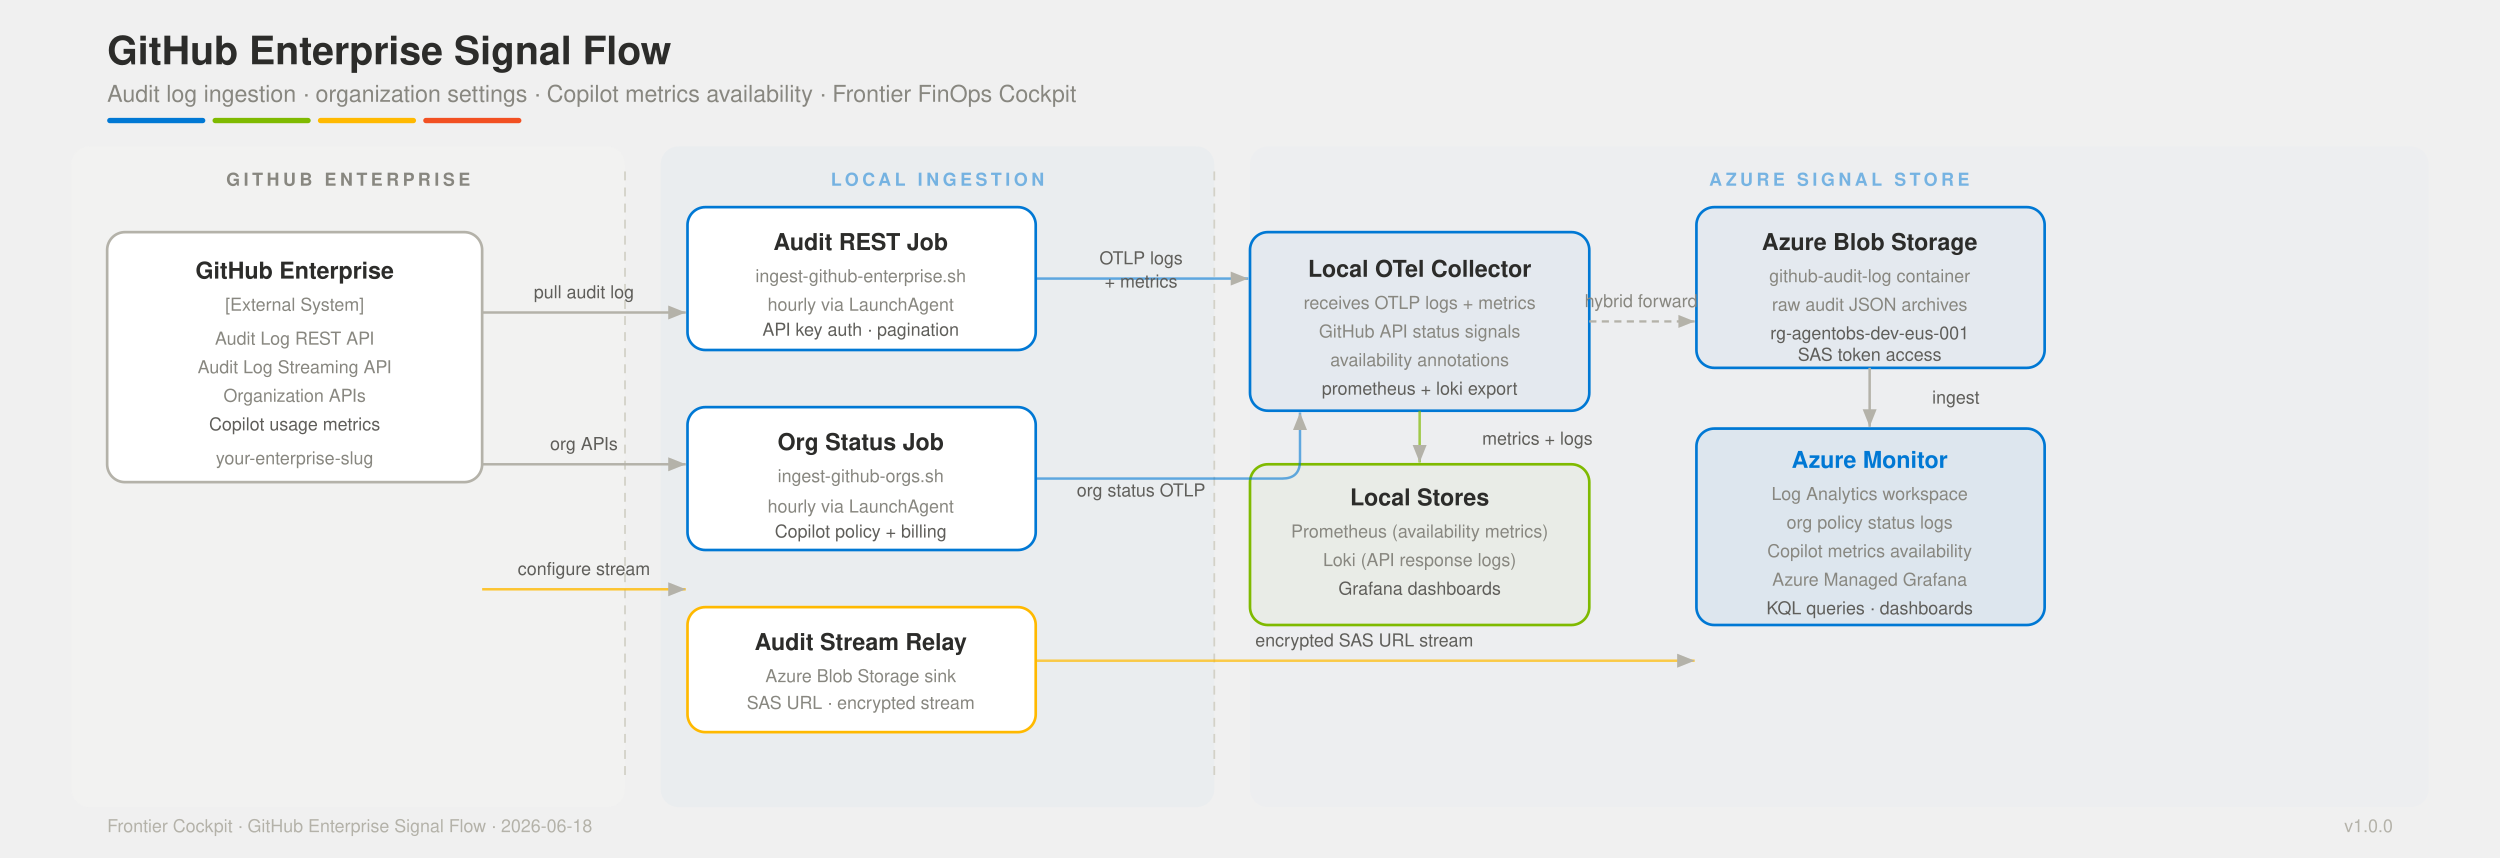
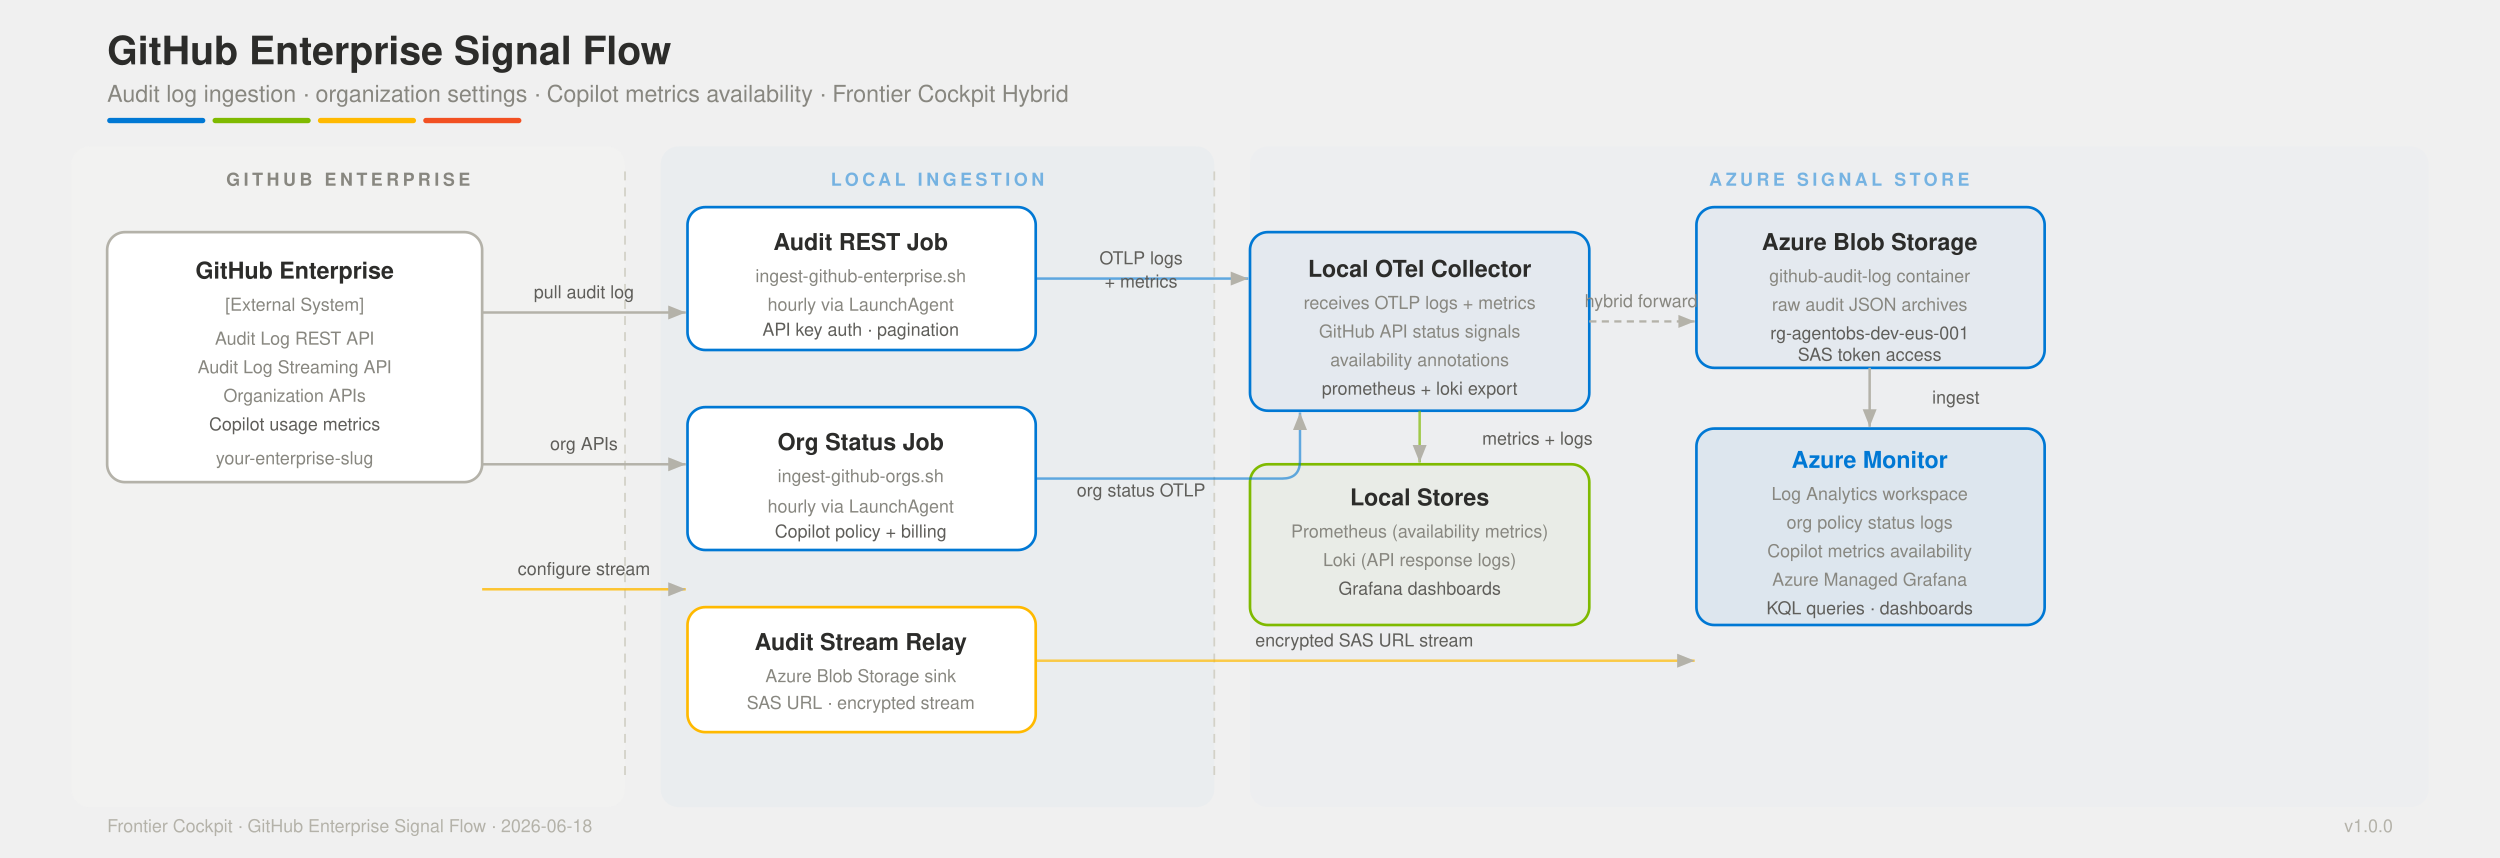
<svg xmlns="http://www.w3.org/2000/svg" viewBox="0 0 1400 480" width="1400" height="480" style="font-family: -apple-system, BlinkMacSystemFont, 'Segoe UI', Helvetica, Arial, sans-serif; background: white;">
  <defs>
    <marker id="arr" markerWidth="9" markerHeight="8" refX="8" refY="4" orient="auto">
      <path d="M1,1.2 L8,4 L1,6.8" fill="#B4B2A9" stroke="none" />
    </marker>
    <style>text { font-family: -apple-system, BlinkMacSystemFont, 'Segoe UI', Helvetica, Arial, sans-serif; }</style>
  </defs>
  <text x="60" y="36" font-size="22" font-weight="700" fill="#2C2C2A">GitHub Enterprise Signal Flow</text>
-   <text x="60" y="57" font-size="13" fill="#888780">Audit log ingestion · organization settings · Copilot metrics availability · Frontier FinOps Cockpit</text>
+   <text x="60" y="57" font-size="13" fill="#888780">Audit log ingestion · organization settings · Copilot metrics availability · Frontier Cockpit Hybrid</text>
  <rect x="60" y="66" width="55" height="3" rx="1.5" fill="#0078D4" />
  <rect x="119" y="66" width="55" height="3" rx="1.5" fill="#7FBA00" />
  <rect x="178" y="66" width="55" height="3" rx="1.5" fill="#FFB900" />
  <rect x="237" y="66" width="55" height="3" rx="1.5" fill="#F25022" />
  <rect x="40" y="82" width="310" height="370" rx="10" fill="#F3F2F1" fill-opacity="0.7" />
  <text x="195" y="104" text-anchor="middle" font-size="10" font-weight="700" fill="#888780" letter-spacing="2">GITHUB ENTERPRISE</text>
  <rect x="370" y="82" width="310" height="370" rx="10" fill="#0078D4" fill-opacity="0.025" />
  <text x="525" y="104" text-anchor="middle" font-size="10" font-weight="700" fill="#0078D4" fill-opacity="0.5" letter-spacing="2">LOCAL INGESTION</text>
  <rect x="700" y="82" width="660" height="370" rx="10" fill="#0078D4" fill-opacity="0.015" />
  <text x="1030" y="104" text-anchor="middle" font-size="10" font-weight="700" fill="#0078D4" fill-opacity="0.5" letter-spacing="2">AZURE SIGNAL STORE</text>
  <line x1="350" y1="96" x2="350" y2="438" stroke="#D3D1C7" stroke-width="1" stroke-dasharray="5,4" />
  <line x1="680" y1="96" x2="680" y2="438" stroke="#D3D1C7" stroke-width="1" stroke-dasharray="5,4" />
  <rect x="60" y="130" width="210" height="140" rx="10" fill="white" stroke="#B4B2A9" stroke-width="1.5" />
  <text x="165" y="156" text-anchor="middle" font-size="13" font-weight="600" fill="#2C2C2A">GitHub Enterprise</text>
  <text x="165" y="174" text-anchor="middle" font-size="10" fill="#888780">[External System]</text>
  <text x="165" y="193" text-anchor="middle" font-size="10" fill="#888780">Audit Log REST API</text>
  <text x="165" y="209" text-anchor="middle" font-size="10" fill="#888780">Audit Log Streaming API</text>
  <text x="165" y="225" text-anchor="middle" font-size="10" fill="#888780">Organization APIs</text>
  <text x="165" y="241" text-anchor="middle" font-size="10" fill="#5F5E5A">Copilot usage metrics</text>
  <text x="165" y="260" text-anchor="middle" font-size="10" fill="#888780">your-enterprise-slug</text>
  <rect x="385" y="116" width="195" height="80" rx="10" fill="white" stroke="#0078D4" stroke-width="1.5" />
  <text x="482" y="140" text-anchor="middle" font-size="13" font-weight="600" fill="#2C2C2A">Audit REST Job</text>
  <text x="482" y="158" text-anchor="middle" font-size="10" fill="#888780">ingest-github-enterprise.sh</text>
  <text x="482" y="174" text-anchor="middle" font-size="10" fill="#888780">hourly via LaunchAgent</text>
  <text x="482" y="188" text-anchor="middle" font-size="10" fill="#5F5E5A">API key auth · pagination</text>
  <rect x="385" y="228" width="195" height="80" rx="10" fill="white" stroke="#0078D4" stroke-width="1.5" />
  <text x="482" y="252" text-anchor="middle" font-size="13" font-weight="600" fill="#2C2C2A">Org Status Job</text>
  <text x="482" y="270" text-anchor="middle" font-size="10" fill="#888780">ingest-github-orgs.sh</text>
  <text x="482" y="287" text-anchor="middle" font-size="10" fill="#888780">hourly via LaunchAgent</text>
  <text x="482" y="301" text-anchor="middle" font-size="10" fill="#5F5E5A">Copilot policy + billing</text>
  <rect x="385" y="340" width="195" height="70" rx="10" fill="white" stroke="#FFB900" stroke-width="1.5" />
  <text x="482" y="364" text-anchor="middle" font-size="13" font-weight="600" fill="#2C2C2A">Audit Stream Relay</text>
  <text x="482" y="382" text-anchor="middle" font-size="10" fill="#888780">Azure Blob Storage sink</text>
  <text x="482" y="397" text-anchor="middle" font-size="10" fill="#888780">SAS URL · encrypted stream</text>
  <rect x="700" y="130" width="190" height="100" rx="10" fill="#0078D4" fill-opacity="0.04" stroke="#0078D4" stroke-width="1.5" />
  <text x="795" y="155" text-anchor="middle" font-size="13" font-weight="600" fill="#2C2C2A">Local OTel Collector</text>
  <text x="795" y="173" text-anchor="middle" font-size="10" fill="#888780">receives OTLP logs + metrics</text>
  <text x="795" y="189" text-anchor="middle" font-size="10" fill="#888780">GitHub API status signals</text>
  <text x="795" y="205" text-anchor="middle" font-size="10" fill="#888780">availability annotations</text>
  <text x="795" y="221" text-anchor="middle" font-size="10" fill="#5F5E5A">prometheus + loki export</text>
  <rect x="700" y="260" width="190" height="90" rx="10" fill="#7FBA00" fill-opacity="0.04" stroke="#7FBA00" stroke-width="1.5" />
  <text x="795" y="283" text-anchor="middle" font-size="13" font-weight="600" fill="#2C2C2A">Local Stores</text>
  <text x="795" y="301" text-anchor="middle" font-size="10" fill="#888780">Prometheus  (availability metrics)</text>
  <text x="795" y="317" text-anchor="middle" font-size="10" fill="#888780">Loki  (API response logs)</text>
  <text x="795" y="333" text-anchor="middle" font-size="10" fill="#5F5E5A">Grafana dashboards</text>
  <rect x="950" y="116" width="195" height="90" rx="10" fill="#0078D4" fill-opacity="0.04" stroke="#0078D4" stroke-width="1.5" />
  <text x="1047" y="140" text-anchor="middle" font-size="13" font-weight="600" fill="#2C2C2A">Azure Blob Storage</text>
  <text x="1047" y="158" text-anchor="middle" font-size="10" fill="#888780">github-audit-log container</text>
  <text x="1047" y="174" text-anchor="middle" font-size="10" fill="#888780">raw audit JSON archives</text>
  <text x="1047" y="190" text-anchor="middle" font-size="10" fill="#5F5E5A">rg-agentobs-dev-eus-001</text>
  <text x="1047" y="202" text-anchor="middle" font-size="10" fill="#5F5E5A">SAS token access</text>
  <rect x="950" y="240" width="195" height="110" rx="10" fill="#0078D4" fill-opacity="0.07" stroke="#0078D4" stroke-width="1.5" />
  <text x="1047" y="262" text-anchor="middle" font-size="13" font-weight="600" fill="#0078D4">Azure Monitor</text>
  <text x="1047" y="280" text-anchor="middle" font-size="10" fill="#888780">Log Analytics workspace</text>
  <text x="1047" y="296" text-anchor="middle" font-size="10" fill="#888780">org policy status logs</text>
  <text x="1047" y="312" text-anchor="middle" font-size="10" fill="#888780">Copilot metrics availability</text>
  <text x="1047" y="328" text-anchor="middle" font-size="10" fill="#888780">Azure Managed Grafana</text>
  <text x="1047" y="344" text-anchor="middle" font-size="10" fill="#5F5E5A">KQL queries · dashboards</text>
  <path d="M270,175 H384" stroke="#B4B2A9" stroke-width="1.4" fill="none" marker-end="url(#arr)" />
  <text x="327" y="167" text-anchor="middle" font-size="10" fill="#5F5E5A">pull audit log</text>
  <path d="M270,260 H384" stroke="#B4B2A9" stroke-width="1.4" fill="none" marker-end="url(#arr)" />
  <text x="327" y="252" text-anchor="middle" font-size="10" fill="#5F5E5A">org APIs</text>
  <path d="M270,330 H384" stroke="#FFB900" stroke-width="1.4" fill="none" marker-end="url(#arr)" stroke-opacity="0.8" />
  <text x="327" y="322" text-anchor="middle" font-size="10" fill="#5F5E5A">configure stream</text>
  <path d="M580,156 H699" stroke="#0078D4" stroke-width="1.4" fill="none" marker-end="url(#arr)" stroke-opacity="0.6" />
  <text x="639" y="148" text-anchor="middle" font-size="10" fill="#5F5E5A">OTLP logs</text>
  <text x="639" y="161" text-anchor="middle" font-size="10" fill="#5F5E5A">+ metrics</text>
  <path d="M580,268 H718 Q728,268 728,258 V231" stroke="#0078D4" stroke-width="1.4" fill="none" marker-end="url(#arr)" stroke-opacity="0.6" />
  <text x="639" y="278" text-anchor="middle" font-size="10" fill="#5F5E5A">org status OTLP</text>
  <path d="M795,230 V259" stroke="#7FBA00" stroke-width="1.4" fill="none" marker-end="url(#arr)" stroke-opacity="0.7" />
  <text x="830" y="249" text-anchor="start" font-size="10" fill="#5F5E5A">metrics + logs</text>
  <path d="M580,370 H949" stroke="#FFB900" stroke-width="1.4" fill="none" marker-end="url(#arr)" stroke-opacity="0.7" />
  <text x="764" y="362" text-anchor="middle" font-size="10" fill="#5F5E5A">encrypted SAS URL stream</text>
  <path d="M890,180 H949" stroke="#B4B2A9" stroke-width="1.3" fill="none" marker-end="url(#arr)" stroke-dasharray="4,3" />
  <text x="919" y="172" text-anchor="middle" font-size="10" fill="#888780">hybrid forward</text>
  <path d="M1047,206 V239" stroke="#B4B2A9" stroke-width="1.4" fill="none" marker-end="url(#arr)" />
  <text x="1082" y="226" text-anchor="start" font-size="10" fill="#5F5E5A">ingest</text>
  <text x="60" y="466" font-size="10" fill="#B4B2A9">Frontier Cockpit  ·  GitHub Enterprise Signal Flow  ·  2026-06-18</text>
  <text x="1340" y="466" text-anchor="end" font-size="10" fill="#B4B2A9">v1.0.0</text>
</svg>
